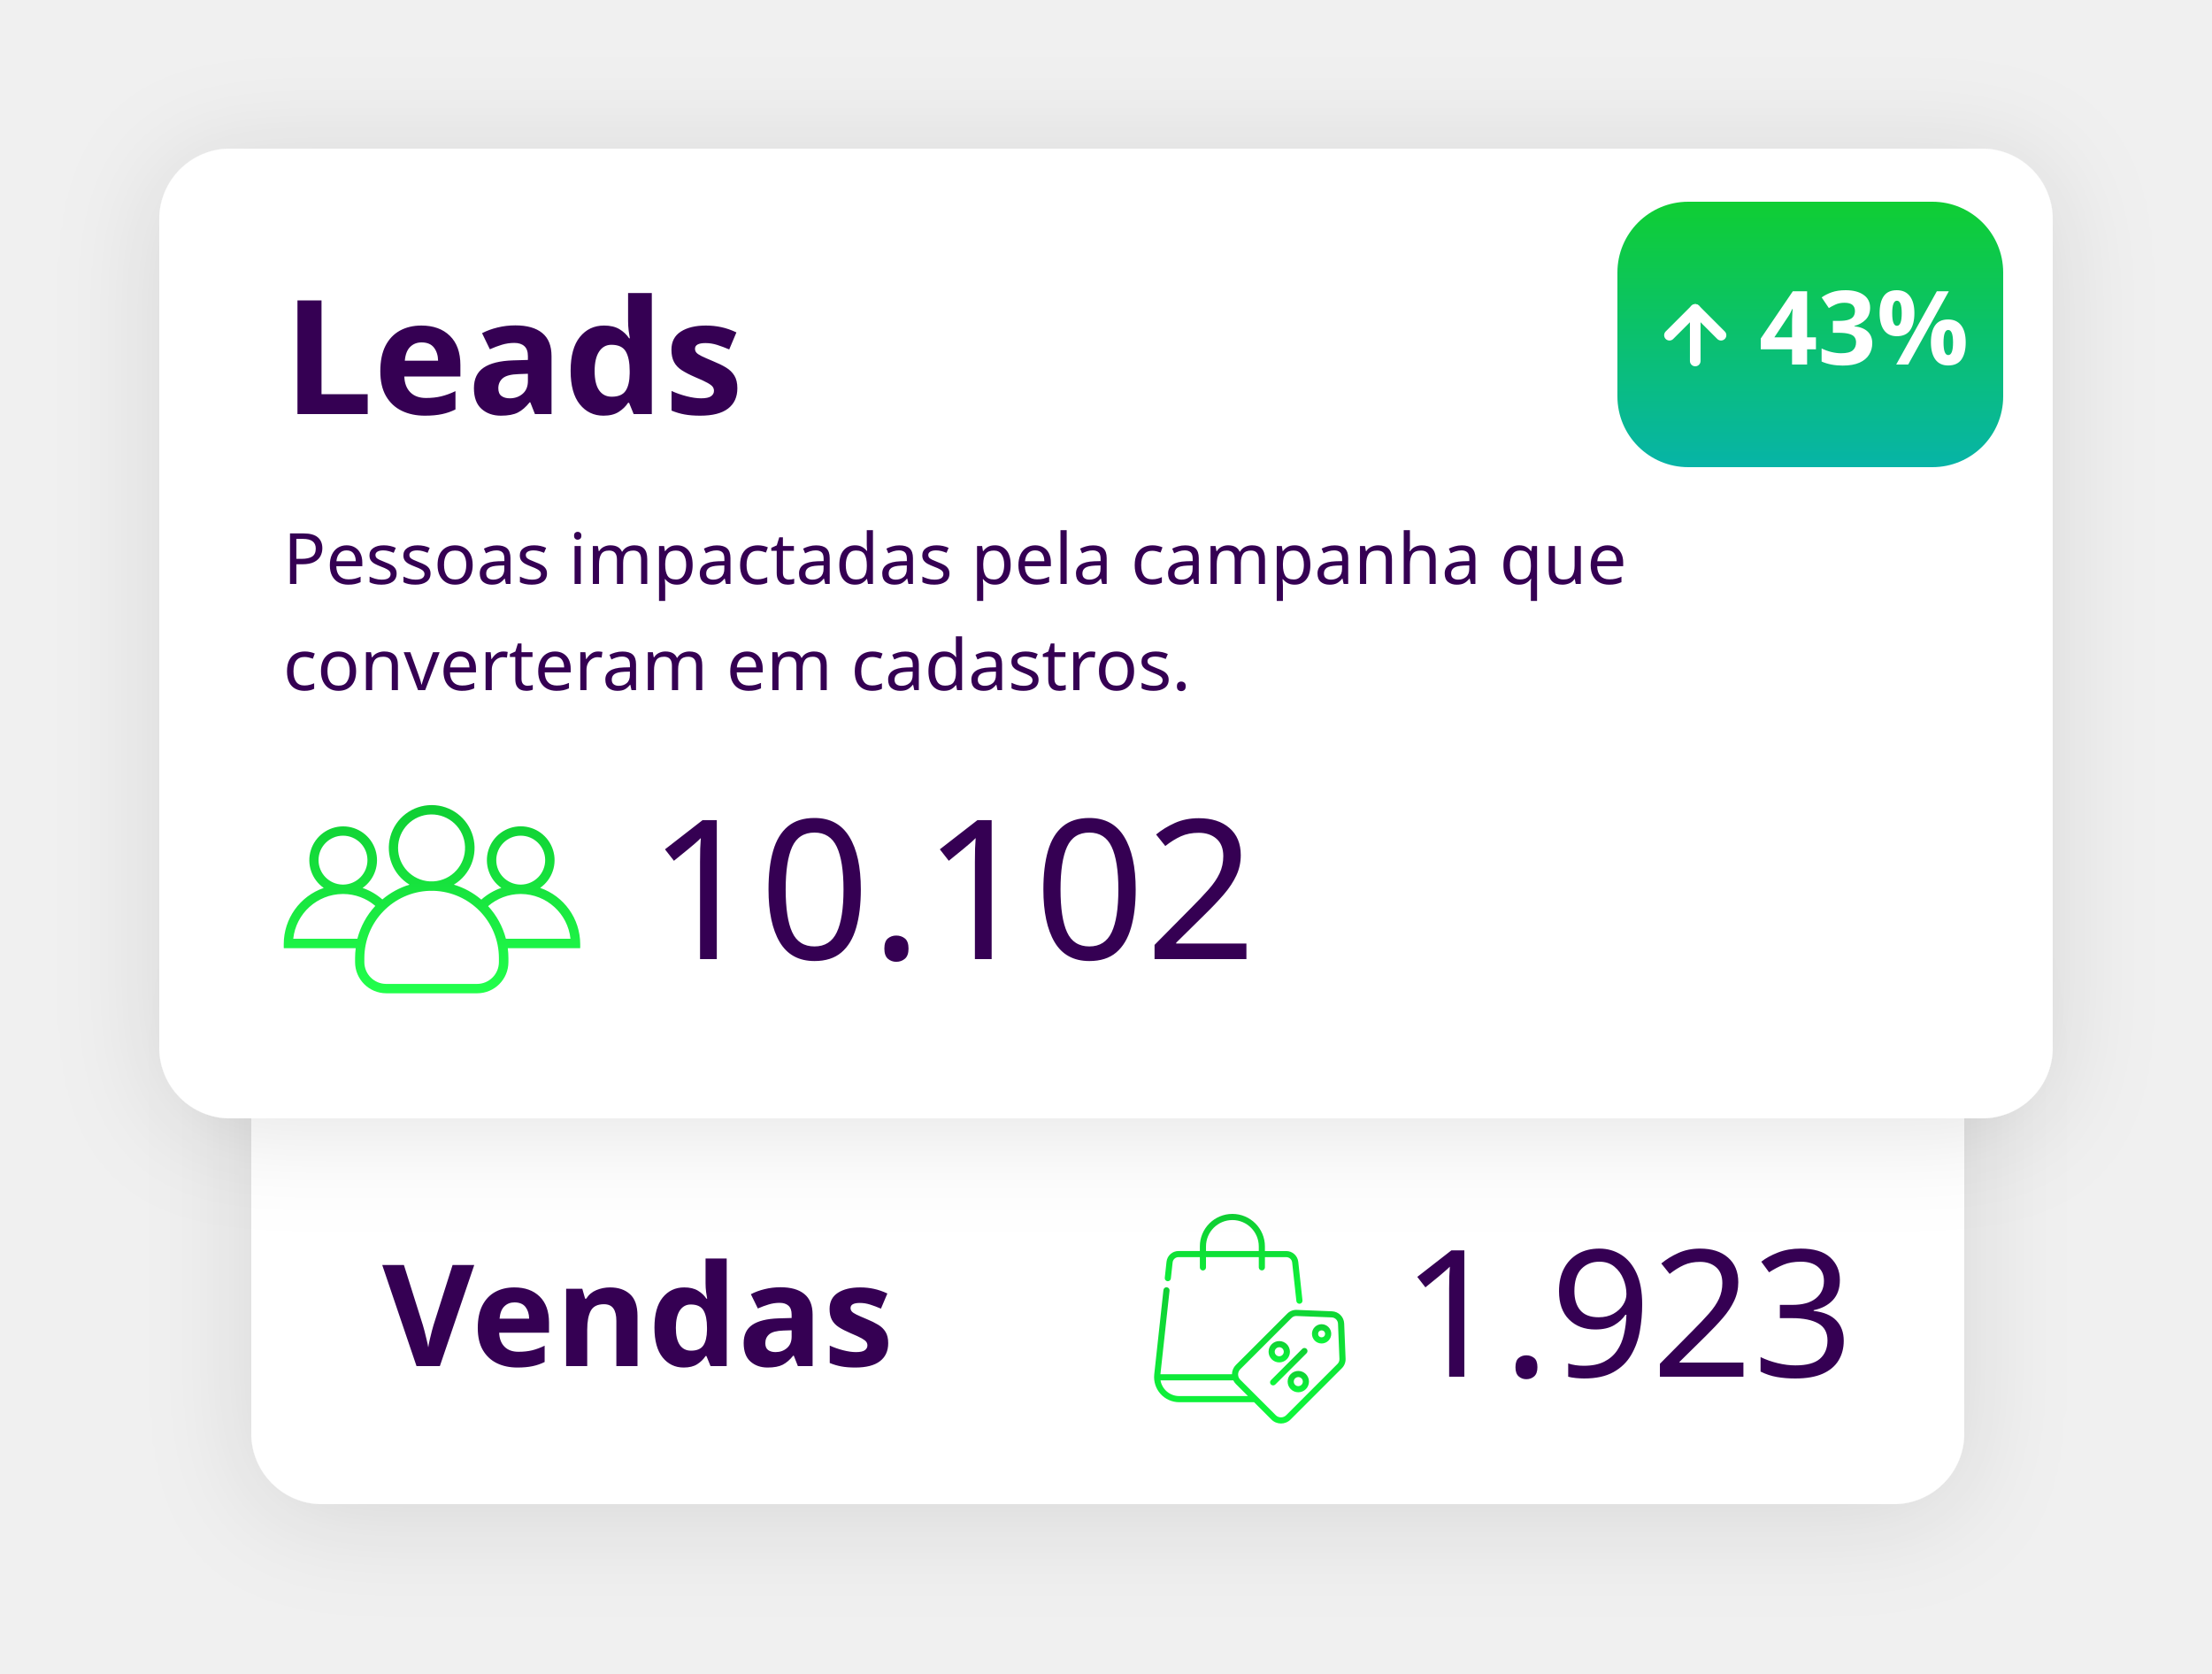
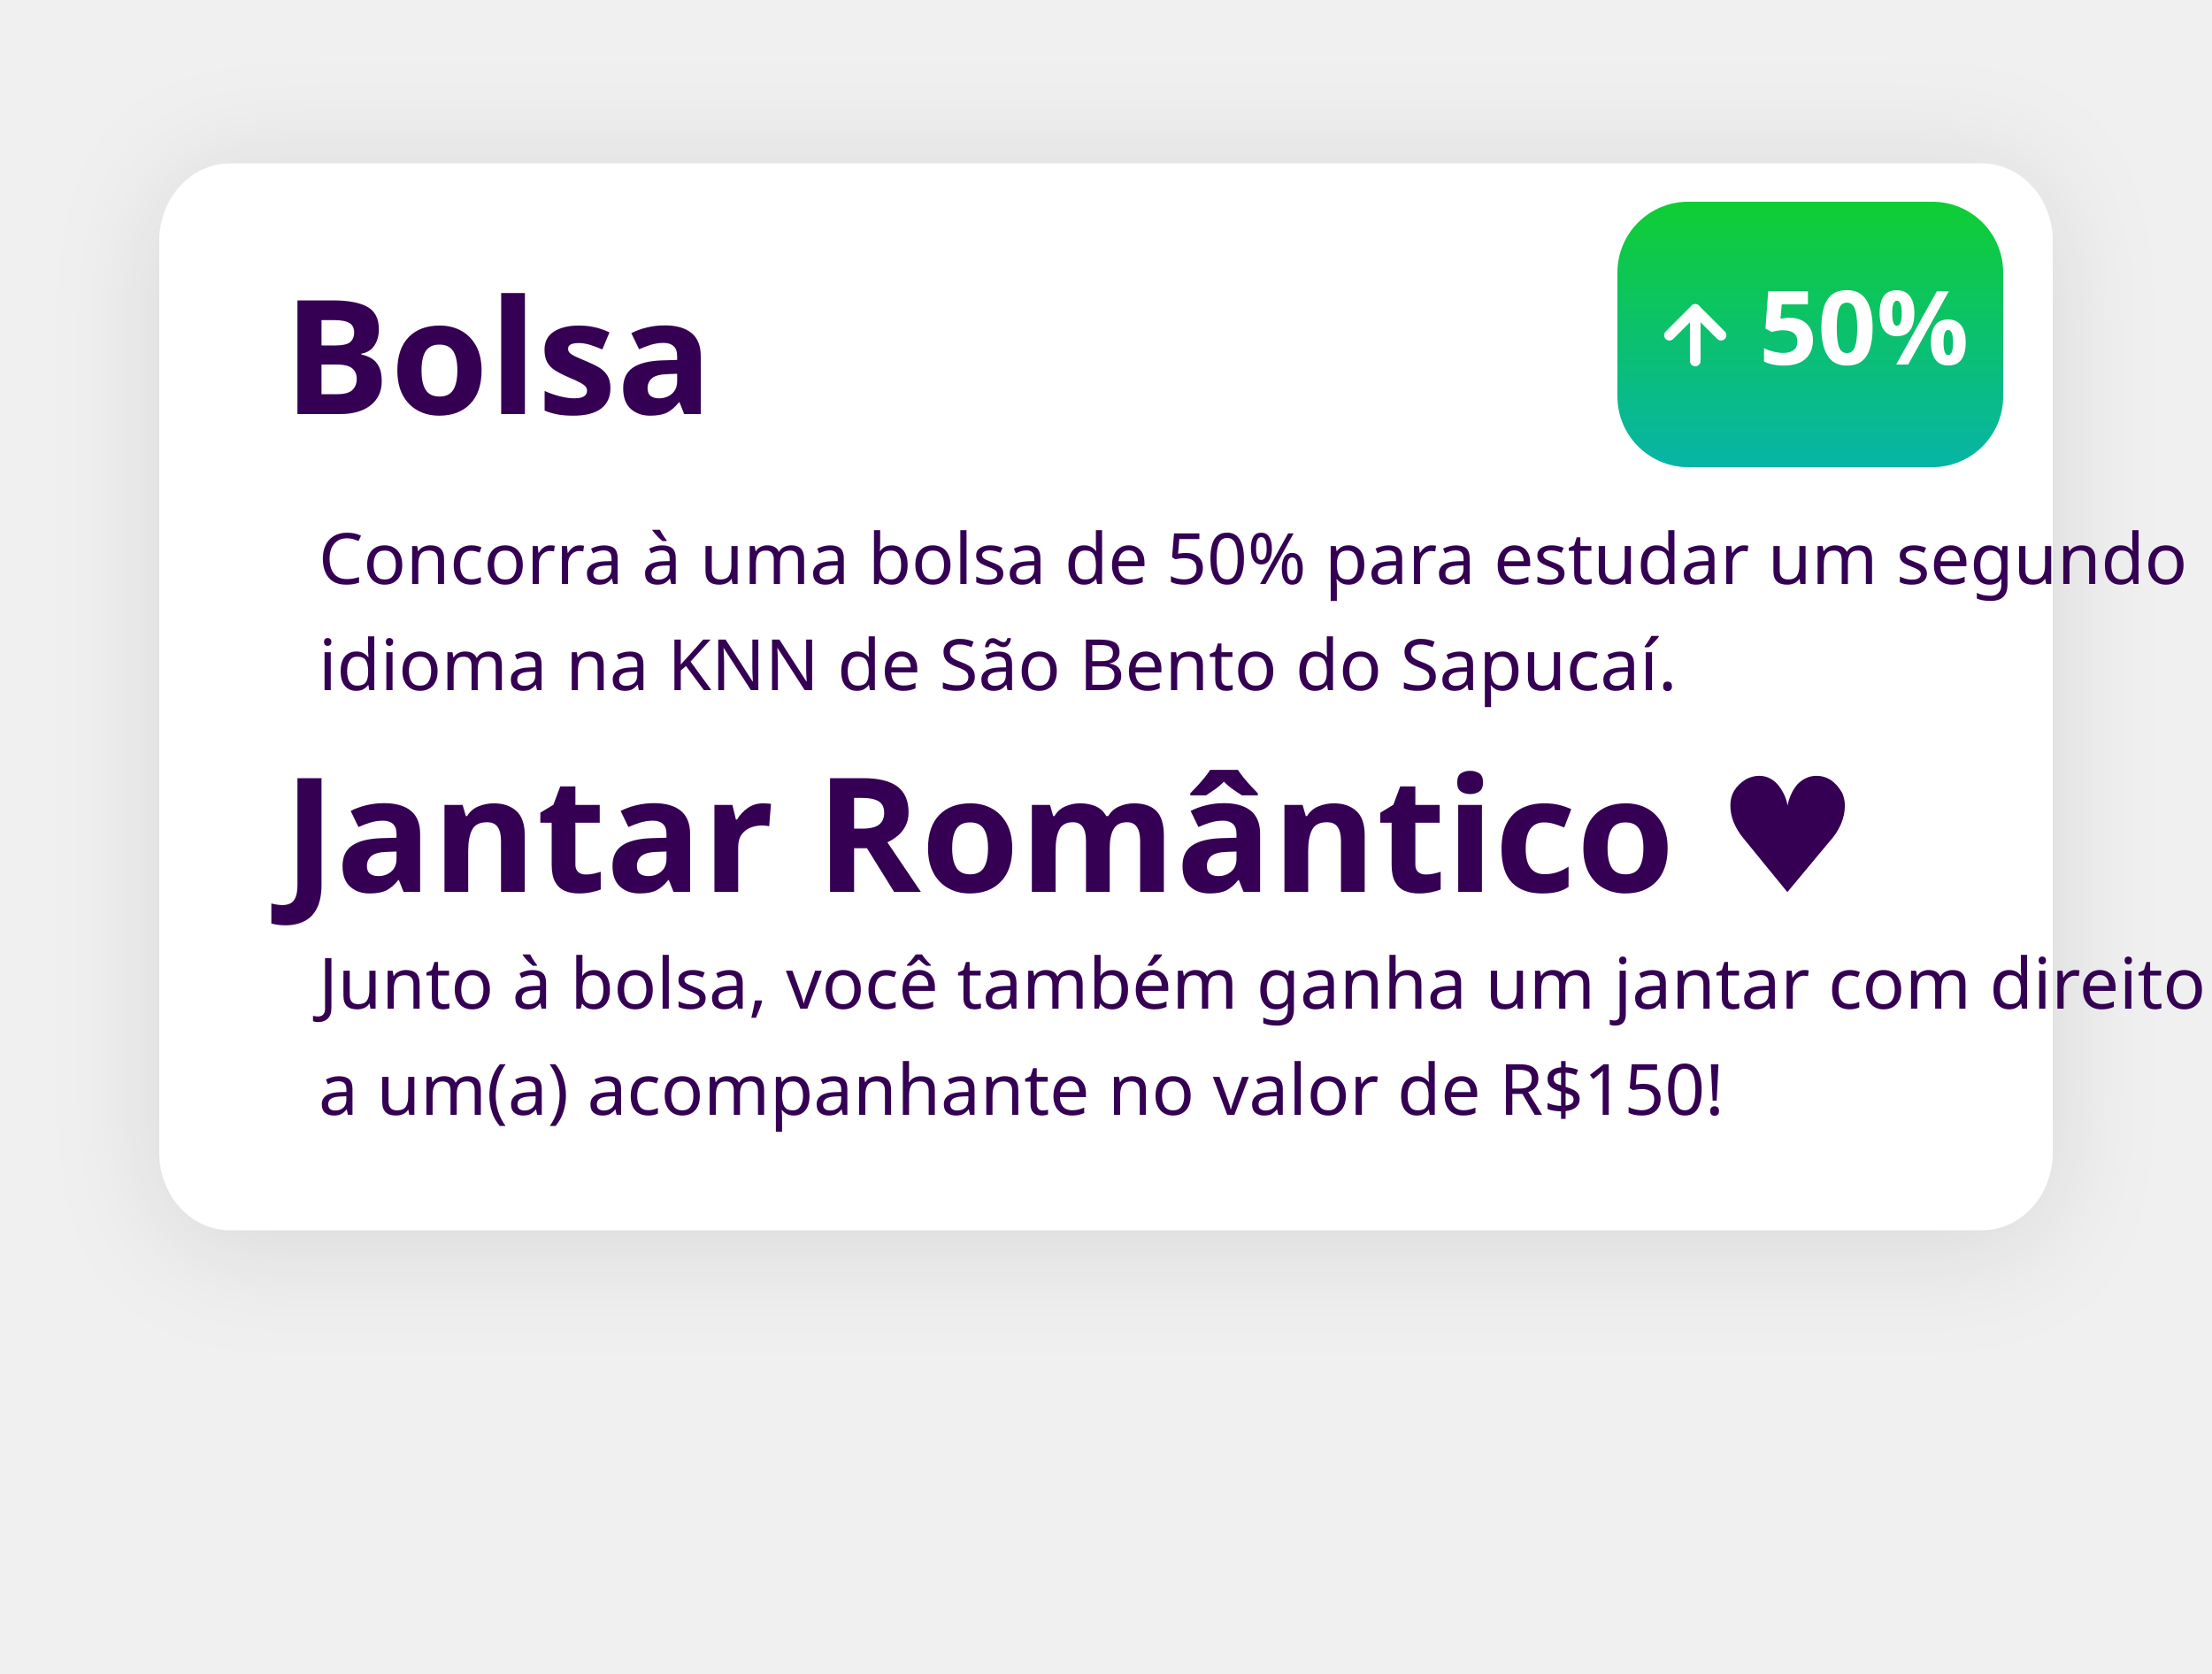
<svg xmlns="http://www.w3.org/2000/svg" width="625" height="473" viewBox="0 0 625 473">
  <defs>
    <filter id="Retângulo_5364" x="26" y="217" width="574" height="256" filterUnits="userSpaceOnUse">
      <feOffset dy="3" input="SourceAlpha" />
      <feGaussianBlur stdDeviation="15" result="blur" />
      <feFlood flood-opacity="0.11" />
      <feComposite operator="in" in2="blur" />
      <feComposite in="SourceGraphic" />
    </filter>
    <linearGradient id="linear-gradient" x1="0.5" x2="0.5" y2="1" gradientUnits="objectBoundingBox">
      <stop offset="0" stop-color="#0fce33" />
      <stop offset="1" stop-color="#0ef83b" />
    </linearGradient>
    <filter id="Retângulo_5362" x="0" y="0" width="625" height="364" filterUnits="userSpaceOnUse">
      <feOffset dy="3" input="SourceAlpha" />
      <feGaussianBlur stdDeviation="15" result="blur-2" />
      <feFlood flood-opacity="0.11" />
      <feComposite operator="in" in2="blur-2" />
      <feComposite in="SourceGraphic" />
    </filter>
    <linearGradient id="linear-gradient-7" x1="0.5" x2="0.5" y2="1" gradientUnits="objectBoundingBox">
      <stop offset="0" stop-color="#0fce33" />
      <stop offset="1" stop-color="#07b4a7" />
    </linearGradient>
    <linearGradient id="linear-gradient-8" x1="0.5" x2="0.5" y2="1" gradientUnits="objectBoundingBox">
      <stop offset="0" stop-color="#0fce33" />
      <stop offset="1" stop-color="#22ff4c" />
    </linearGradient>
  </defs>
  <g id="Grupo_2098" data-name="Grupo 2098" transform="translate(-1160 -313)">
-     <g transform="matrix(1, 0, 0, 1, 1160, 313)" filter="url(#Retângulo_5364)">
-       <rect id="Retângulo_5364-2" data-name="Retângulo 5364" width="484" height="166" rx="20" transform="translate(71 259)" fill="#fff" />
-     </g>
-     <text id="Vendas" transform="translate(1268 699)" fill="#350053" font-size="40" font-family="ProximaNova-Bold, Proxima Nova" font-weight="700">
-       <tspan x="0" y="0">Vendas</tspan>
-     </text>
-     <text id="_1.923" data-name="1.923" transform="translate(1556 702)" fill="#350053" font-size="50" font-family="ProximaNova-Medium, Proxima Nova" font-weight="500">
-       <tspan x="0" y="0">1.923</tspan>
-     </text>
-     <g id="Grupo_2097" data-name="Grupo 2097" transform="translate(1486.087 656)">
-       <path id="Caminho_3535" data-name="Caminho 3535" d="M26.826,19.017a.867.867,0,0,0,.956-.769l.495-4.537a1.675,1.675,0,0,1,1.668-1.5h6.027v2.908a.867.867,0,1,0,1.735,0V12.217H52.622v2.908a.868.868,0,0,0,1.735,0V12.217h6.027a1.675,1.675,0,0,1,1.668,1.5l1.19,10.9a.867.867,0,0,0,.861.773c.031,0,.063,0,.095,0a.867.867,0,0,0,.769-.956l-1.19-10.9a3.408,3.408,0,0,0-3.392-3.042H54.356V9.192a9.192,9.192,0,0,0-18.385,0v1.289H29.945a3.408,3.408,0,0,0-3.392,3.042l-.495,4.537A.867.867,0,0,0,26.826,19.017ZM37.707,9.192a7.457,7.457,0,0,1,14.915,0v1.289H37.707Zm0,0" transform="translate(-23.04)" fill="url(#linear-gradient)" />
-       <path id="Caminho_3536" data-name="Caminho 3536" d="M386.483,270.253a2.724,2.724,0,1,0,3.853,0A2.728,2.728,0,0,0,386.483,270.253Zm2.626,2.626a.99.99,0,1,1,0-1.4A.991.991,0,0,1,389.109,272.879Zm0,0" transform="translate(-341.078 -238.291)" fill="url(#linear-gradient)" />
-       <path id="Caminho_3537" data-name="Caminho 3537" d="M54.109,199.359l-.4-9.969a3.6,3.6,0,0,0-3.431-3.431l-9.97-.4a3.587,3.587,0,0,0-2.676,1.045L23.12,201.109A3.808,3.808,0,0,0,22,203.742H1.792l2.576-23.615a.867.867,0,1,0-1.725-.188l-2.6,23.848a7.092,7.092,0,0,0,7.05,7.861H28.255l4.9,4.9a3.824,3.824,0,0,0,5.4,0l14.509-14.509A3.587,3.587,0,0,0,54.109,199.359ZM7.092,209.912a5.356,5.356,0,0,1-5.277-4.436H22.383a3.8,3.8,0,0,0,.736,1.035l3.4,3.4Zm44.745-9.1L37.328,215.317a2.088,2.088,0,0,1-2.949,0L24.346,205.285a2.088,2.088,0,0,1,0-2.949l14.51-14.509a1.849,1.849,0,0,1,1.3-.54h.074l9.969.4a1.854,1.854,0,0,1,1.768,1.767l.4,9.969A1.849,1.849,0,0,1,51.837,200.808Zm0,0" transform="translate(0 -158.443)" fill="url(#linear-gradient)" />
-       <path id="Caminho_3538" data-name="Caminho 3538" d="M282.724,316.688a3.014,3.014,0,1,0-3.014-3.013A3.018,3.018,0,0,0,282.724,316.688Zm0-4.292a1.279,1.279,0,1,1-1.279,1.279A1.28,1.28,0,0,1,282.724,312.4Zm0,0" transform="translate(-247.359 -274.729)" fill="url(#linear-gradient)" />
-       <path id="Caminho_3539" data-name="Caminho 3539" d="M329.26,383.625a3.014,3.014,0,1,0,3.014,3.014A3.017,3.017,0,0,0,329.26,383.625Zm0,4.292a1.279,1.279,0,1,1,1.279-1.279A1.28,1.28,0,0,1,329.26,387.917Zm0,0" transform="translate(-288.512 -339.255)" fill="url(#linear-gradient)" />
-       <path id="Caminho_3540" data-name="Caminho 3540" d="M293.619,327.709a.867.867,0,0,0-1.227,0l-8.847,8.847a.867.867,0,1,0,1.227,1.227l8.847-8.847A.867.867,0,0,0,293.619,327.709Zm0,0" transform="translate(-250.525 -289.581)" fill="url(#linear-gradient)" />
-     </g>
    <g id="Grupo_2094" data-name="Grupo 2094" transform="translate(1205 355)">
-       <g transform="matrix(1, 0, 0, 1, -45, -42)" filter="url(#Retângulo_5362)">
+       <g transform="matrix(1, 0, 0, 1.1, -45, -42)" filter="url(#Retângulo_5362)">
        <rect id="Retângulo_5362-2" data-name="Retângulo 5362" width="535" height="274" rx="20" transform="translate(45 42)" fill="#fff" />
      </g>
      <rect id="Retângulo_5363" data-name="Retângulo 5363" width="109" height="75" rx="20" transform="translate(412 15)" fill="url(#linear-gradient-7)" />
      <text id="_43_" data-name="43%" transform="translate(452 61)" fill="#fff" font-size="29" font-family="ProximaNova-Bold, Proxima Nova" font-weight="700">
-         <tspan x="0" y="0">43%</tspan>
+         <tspan x="0" y="0">50%</tspan>
      </text>
      <g id="Icon_feather-arrow-up" data-name="Icon feather-arrow-up" transform="translate(426.704 45.431)">
        <path id="Caminho_3532" data-name="Caminho 3532" d="M18,22.071V7.5" transform="translate(-10.714 -7.5)" fill="none" stroke="#fff" stroke-linecap="round" stroke-linejoin="round" stroke-width="3" />
        <path id="Caminho_3533" data-name="Caminho 3533" d="M7.5,14.786,14.786,7.5l7.286,7.286" transform="translate(-7.5 -7.5)" fill="none" stroke="#fff" stroke-linecap="round" stroke-linejoin="round" stroke-width="3" />
      </g>
-       <text id="Leads" transform="translate(35 75)" fill="#350053" font-size="45" font-family="ProximaNova-Bold, Proxima Nova" font-weight="700">
-         <tspan x="0" y="0">Leads</tspan>
+       <text id="bolsa" transform="translate(35 75)" fill="#350053" font-size="45" font-family="ProximaNova-Bold, Proxima Nova" font-weight="700">
+         <tspan x="0" y="0">Bolsa</tspan>
      </text>
-       <text id="_10.102" data-name="10.102" transform="translate(138 229)" fill="#350053" font-size="55" font-family="ProximaNova-Medium, Proxima Nova" font-weight="500">
-         <tspan x="0" y="0">10.102</tspan>
+       <text id="jantar" data-name="10.102" transform="translate(35 210)" fill="#350053" font-size="45" font-family="ProximaNova-Bold, Proxima Nova" font-weight="700">
+         <tspan x="0" y="0">Jantar Romântico ♥</tspan>
      </text>
-       <text id="Pessoas_impactadas_pela_campanha_que_converteram_em_cadastros." data-name="Pessoas impactadas pela campanha que  converteram em cadastros." transform="translate(35 105)" fill="#350053" font-size="20" font-family="ProximaNova-Light, Proxima Nova" font-weight="300">
-         <tspan x="0" y="18">Pessoas impactadas pela campanha que </tspan>
-         <tspan x="0" y="48">converteram em cadastros.</tspan>
+       <text id="descript" data-name="Pessoas impactadas pela campanha que        converteram em cadastros." transform="translate(45 225)" fill="#350053" font-size="20" font-family="ProximaNova-Light, Proxima Nova" font-weight="300">
+         <tspan x="0" y="18">Junto à bolsa, você também ganha um jantar com direito</tspan>
+         <tspan x="0" y="48">a um(a) acompanhante no valor de R$150!</tspan>
      </text>
-       <g id="group" transform="translate(35.173 185.474)">
-         <g id="Grupo_2092" data-name="Grupo 2092" transform="translate(0 0)">
-           <path id="Caminho_3534" data-name="Caminho 3534" d="M72.446,115.653a9.563,9.563,0,1,0-10.972,0,16.57,16.57,0,0,0-5.652,3.315,21.441,21.441,0,0,0-7.757-4.226,12.116,12.116,0,1,0-12.53,0,21.62,21.62,0,0,0-7.674,4.177,16.7,16.7,0,0,0-5.586-3.249,9.563,9.563,0,1,0-10.972,0A16.787,16.787,0,0,0,0,131.531v1.094a.071.071,0,0,0,.066.066h20.27a22.292,22.292,0,0,0-.182,2.8v1.127a8.814,8.814,0,0,0,8.818,8.818h25.69a8.814,8.814,0,0,0,8.818-8.818v-1.127a22.29,22.29,0,0,0-.182-2.8H83.7a.071.071,0,0,0,.066-.066v-1.094A16.851,16.851,0,0,0,72.446,115.653Zm-12.4-7.84a6.911,6.911,0,1,1,7.044,6.911h-.265A6.9,6.9,0,0,1,60.049,107.813ZM32.3,104.366a9.464,9.464,0,1,1,10.011,9.447H41.22A9.478,9.478,0,0,1,32.3,104.366ZM9.829,107.813a6.911,6.911,0,1,1,7.044,6.911h-.265A6.912,6.912,0,0,1,9.829,107.813ZM20.8,130.023H2.685a14.162,14.162,0,0,1,13.956-12.646h.2a14.014,14.014,0,0,1,9.033,3.365A21.762,21.762,0,0,0,20.8,130.023Zm39.994,6.6a6.175,6.175,0,0,1-6.166,6.166H28.939a6.175,6.175,0,0,1-6.166-6.166v-1.127A19.039,19.039,0,0,1,41.22,116.482c.182.017.381.017.564.017s.381,0,.564-.017a19.039,19.039,0,0,1,18.447,19.011Zm1.972-6.6a21.7,21.7,0,0,0-5.022-9.215,14.082,14.082,0,0,1,9.116-3.431h.2a14.162,14.162,0,0,1,13.956,12.646Z" transform="translate(0 -92.25)" fill="url(#linear-gradient-8)" />
-         </g>
-       </g>
+       <text id="descript" data-name="Pessoas impactadas pela campanha que          converteram em cadastros." transform="translate(45 105)" fill="#350053" font-size="20" font-family="ProximaNova-Light, Proxima Nova" font-weight="300">
+         <tspan x="0" y="18">Concorra à uma bolsa de 50% para estudar um segundo</tspan>
+         <tspan x="0" y="48">idioma na KNN de São Bento do Sapucaí.</tspan>
+       </text>
    </g>
  </g>
</svg>
